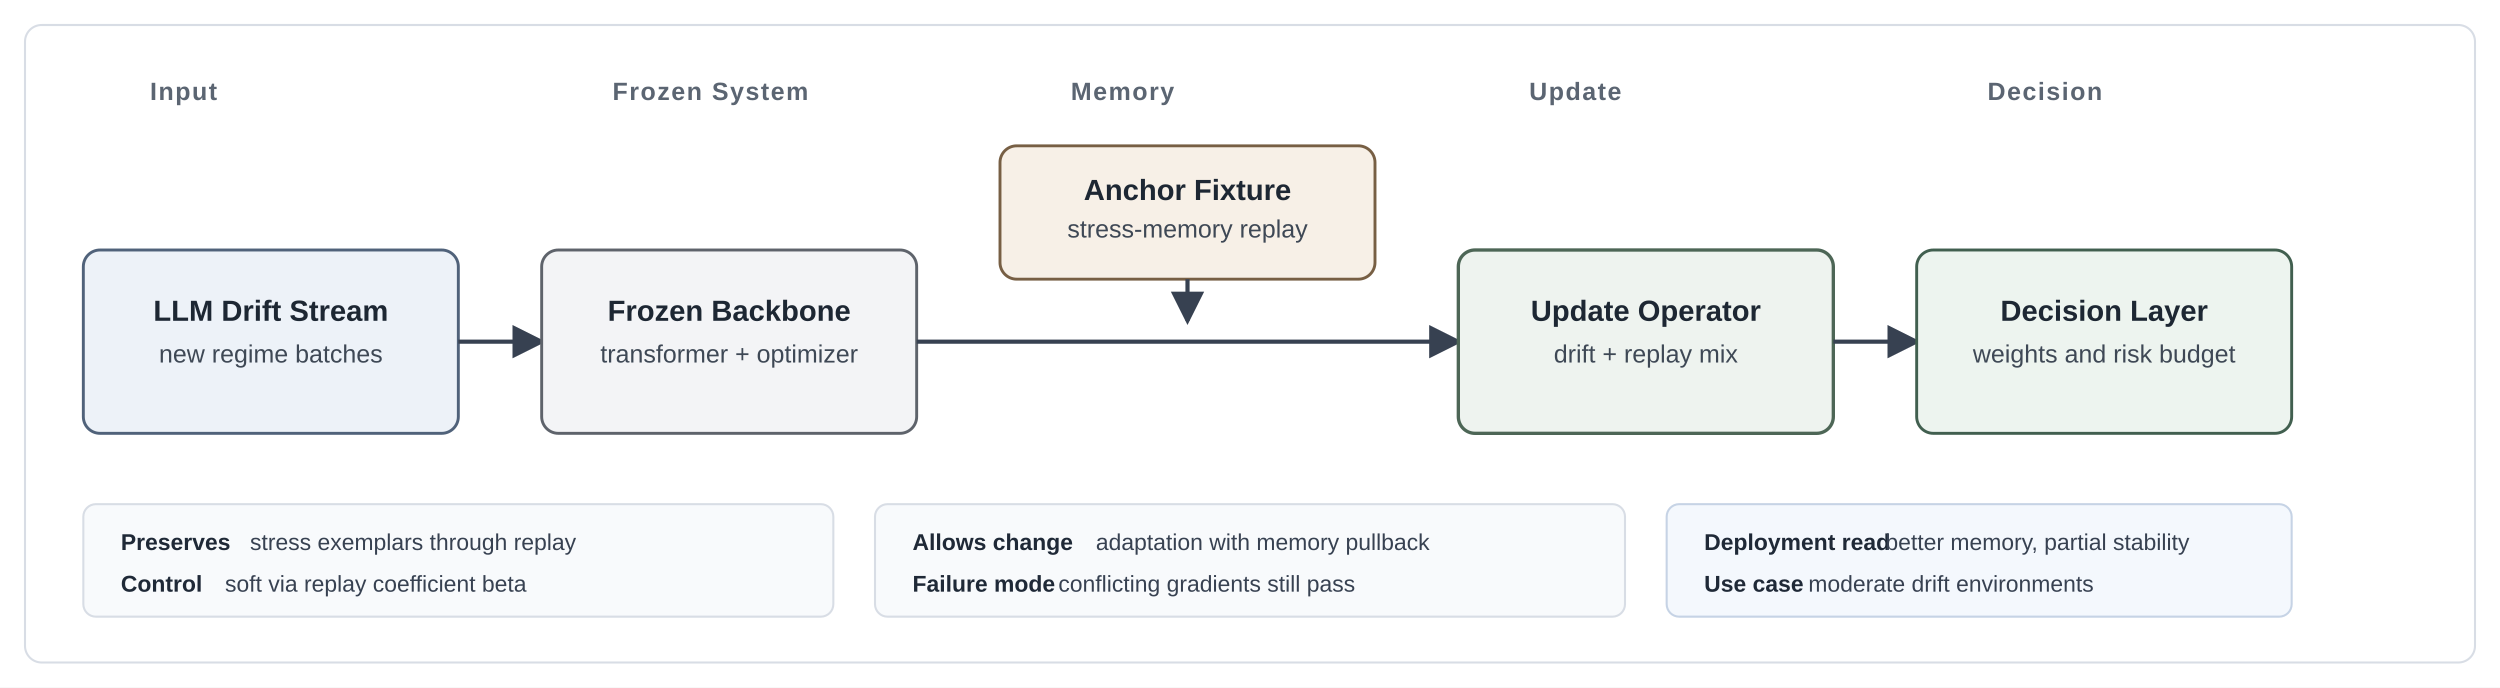
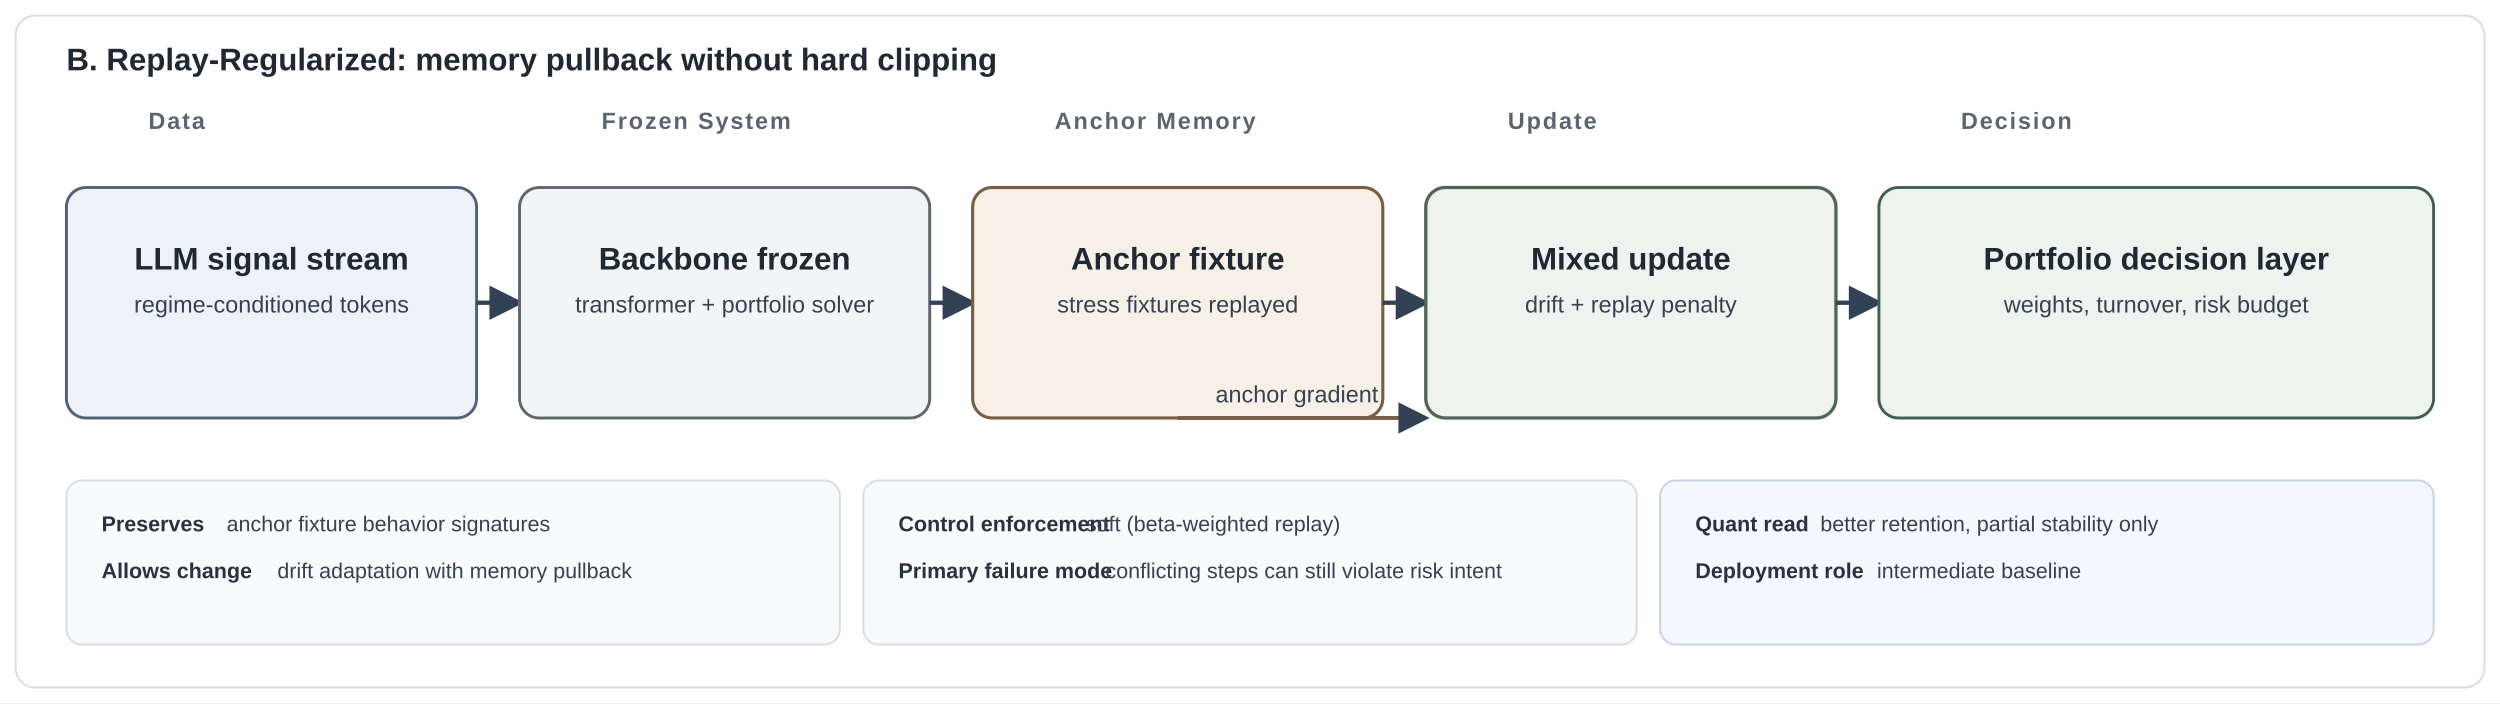
- <svg xmlns="http://www.w3.org/2000/svg" viewBox="0 0 1200 330" role="img" aria-label="Replay strategy pipeline diagram">
+ <svg xmlns="http://www.w3.org/2000/svg" viewBox="0 0 1280 360" role="img" aria-label="Replay strategy pipeline with anchor memory but no hard projection">
  <defs>
    <style>
-       .label { font: 600 12px 'IBM Plex Sans', Arial, sans-serif; letter-spacing: 0.06em; fill: #5b6572; text-transform: uppercase; }
-       .node-title { font: 600 14px 'IBM Plex Sans', Arial, sans-serif; fill: #1d2733; }
-       .node-sub { font: 400 12px 'IBM Plex Sans', Arial, sans-serif; fill: #3e4855; }
-       .tag { font: 600 11px 'IBM Plex Sans', Arial, sans-serif; fill: #1f2937; }
-       .tag-val { font: 400 11px 'IBM Plex Sans', Arial, sans-serif; fill: #374151; }
+       .role { font: 600 12px 'IBM Plex Sans', Arial, sans-serif; letter-spacing: 0.08em; fill: #5b6572; text-transform: uppercase; }
+       .title { font: 600 16px 'IBM Plex Sans', Arial, sans-serif; fill: #1f2933; }
+       .sub { font: 400 12px 'IBM Plex Sans', Arial, sans-serif; fill: #374151; }
+       .chip { font: 600 11px 'IBM Plex Sans', Arial, sans-serif; fill: #293241; }
+       .chipv { font: 400 11px 'IBM Plex Sans', Arial, sans-serif; fill: #374151; }
    </style>
-     <marker id="arr-replay" markerWidth="8" markerHeight="8" refX="7" refY="4" orient="auto">
-       <path d="M0,0 L8,4 L0,8 z" fill="#374151" />
+     <marker id="arr" markerWidth="8" markerHeight="8" refX="7" refY="4" orient="auto">
+       <path d="M0,0 L8,4 L0,8 z" fill="#334155" />
    </marker>
  </defs>
-   <rect x="0" y="0" width="1200" height="330" fill="#ffffff" />
-   <rect x="12" y="12" width="1176" height="306" rx="8" fill="#ffffff" stroke="#d8dde5" />
-   <text x="72" y="48" class="label">Input</text>
-   <text x="294" y="48" class="label">Frozen System</text>
-   <text x="514" y="48" class="label">Memory</text>
-   <text x="734" y="48" class="label">Update</text>
-   <text x="954" y="48" class="label">Decision</text>
-   <rect x="40" y="120" width="180" height="88" rx="8" fill="#edf2f8" stroke="#50627a" stroke-width="1.4" />
-   <text x="130" y="154" text-anchor="middle" class="node-title">LLM Drift Stream</text>
-   <text x="130" y="174" text-anchor="middle" class="node-sub">new regime batches</text>
-   <line x1="220" y1="164" x2="260" y2="164" stroke="#374151" stroke-width="2" marker-end="url(#arr-replay)" />
-   <rect x="260" y="120" width="180" height="88" rx="8" fill="#f3f4f6" stroke="#5e636b" stroke-width="1.4" />
-   <text x="350" y="154" text-anchor="middle" class="node-title">Frozen Backbone</text>
-   <text x="350" y="174" text-anchor="middle" class="node-sub">transformer + optimizer</text>
-   <line x1="440" y1="164" x2="700" y2="164" stroke="#374151" stroke-width="2" marker-end="url(#arr-replay)" />
-   <rect x="480" y="70" width="180" height="64" rx="8" fill="#f7f0e7" stroke="#775f44" stroke-width="1.4" />
-   <text x="570" y="96" text-anchor="middle" class="node-title">Anchor Fixture</text>
-   <text x="570" y="114" text-anchor="middle" class="node-sub">stress-memory replay</text>
-   <line x1="570" y1="134" x2="570" y2="154" stroke="#374151" stroke-width="2" marker-end="url(#arr-replay)" />
-   <rect x="700" y="120" width="180" height="88" rx="8" fill="#eef3ef" stroke="#4d6656" stroke-width="1.6" />
-   <text x="790" y="154" text-anchor="middle" class="node-title">Update Operator</text>
-   <text x="790" y="174" text-anchor="middle" class="node-sub">drift + replay mix</text>
-   <line x1="880" y1="164" x2="920" y2="164" stroke="#374151" stroke-width="2" marker-end="url(#arr-replay)" />
-   <rect x="920" y="120" width="180" height="88" rx="8" fill="#edf4ef" stroke="#415f4f" stroke-width="1.4" />
-   <text x="1010" y="154" text-anchor="middle" class="node-title">Decision Layer</text>
-   <text x="1010" y="174" text-anchor="middle" class="node-sub">weights and risk budget</text>
-   <rect x="40" y="242" width="360" height="54" rx="6" fill="#f8fafc" stroke="#d8dde5" />
-   <text x="58" y="264" class="tag">Preserves</text>
-   <text x="120" y="264" class="tag-val">stress exemplars through replay</text>
-   <text x="58" y="284" class="tag">Control</text>
-   <text x="108" y="284" class="tag-val">soft via replay coefficient beta</text>
-   <rect x="420" y="242" width="360" height="54" rx="6" fill="#f8fafc" stroke="#d8dde5" />
-   <text x="438" y="264" class="tag">Allows change</text>
-   <text x="526" y="264" class="tag-val">adaptation with memory pullback</text>
-   <text x="438" y="284" class="tag">Failure mode</text>
-   <text x="508" y="284" class="tag-val">conflicting gradients still pass</text>
-   <rect x="800" y="242" width="300" height="54" rx="6" fill="#f4f8fd" stroke="#c6d3e5" />
-   <text x="818" y="264" class="tag">Deployment read</text>
-   <text x="905" y="264" class="tag-val">better memory, partial stability</text>
-   <text x="818" y="284" class="tag">Use case</text>
-   <text x="868" y="284" class="tag-val">moderate drift environments</text>
+   <rect width="1280" height="360" fill="#ffffff" />
+   <rect x="8" y="8" width="1264" height="344" rx="10" fill="#ffffff" stroke="#d8dde5" />
+   <text x="34" y="36" class="title">B. Replay-Regularized: memory pullback without hard clipping</text>
+   <text x="76" y="66" class="role">Data</text>
+   <text x="308" y="66" class="role">Frozen System</text>
+   <text x="540" y="66" class="role">Anchor Memory</text>
+   <text x="772" y="66" class="role">Update</text>
+   <text x="1004" y="66" class="role">Decision</text>
+   <rect x="34" y="96" width="210" height="118" rx="10" fill="#edf2f8" stroke="#50627a" stroke-width="1.5" />
+   <text x="139" y="138" text-anchor="middle" class="title" font-size="15">LLM signal stream</text>
+   <text x="139" y="160" text-anchor="middle" class="sub">regime-conditioned tokens</text>
+   <line x1="244" y1="155" x2="266" y2="155" stroke="#334155" stroke-width="2.2" marker-end="url(#arr)" />
+   <rect x="266" y="96" width="210" height="118" rx="10" fill="#f3f4f6" stroke="#5f6670" stroke-width="1.5" />
+   <text x="371" y="138" text-anchor="middle" class="title" font-size="15">Backbone frozen</text>
+   <text x="371" y="160" text-anchor="middle" class="sub">transformer + portfolio solver</text>
+   <line x1="476" y1="155" x2="498" y2="155" stroke="#334155" stroke-width="2.2" marker-end="url(#arr)" />
+   <rect x="498" y="96" width="210" height="118" rx="10" fill="#f7f0e7" stroke="#775f44" stroke-width="1.6" />
+   <text x="603" y="138" text-anchor="middle" class="title" font-size="15">Anchor fixture</text>
+   <text x="603" y="160" text-anchor="middle" class="sub">stress fixtures replayed</text>
+   <line x1="603" y1="214" x2="730" y2="214" stroke="#775f44" stroke-width="2" marker-end="url(#arr)" />
+   <text x="664" y="206" text-anchor="middle" class="sub" fill="#5e4b37">anchor gradient</text>
+   <line x1="708" y1="155" x2="730" y2="155" stroke="#334155" stroke-width="2.2" marker-end="url(#arr)" />
+   <rect x="730" y="96" width="210" height="118" rx="10" fill="#eef3ef" stroke="#4d6656" stroke-width="1.7" />
+   <text x="835" y="138" text-anchor="middle" class="title" font-size="15">Mixed update</text>
+   <text x="835" y="160" text-anchor="middle" class="sub">drift + replay penalty</text>
+   <line x1="940" y1="155" x2="962" y2="155" stroke="#334155" stroke-width="2.2" marker-end="url(#arr)" />
+   <rect x="962" y="96" width="284" height="118" rx="10" fill="#edf4ef" stroke="#415f4f" stroke-width="1.5" />
+   <text x="1104" y="138" text-anchor="middle" class="title" font-size="15">Portfolio decision layer</text>
+   <text x="1104" y="160" text-anchor="middle" class="sub">weights, turnover, risk budget</text>
+   <rect x="34" y="246" width="396" height="84" rx="8" fill="#f8fafc" stroke="#d8dde5" />
+   <text x="52" y="272" class="chip">Preserves</text>
+   <text x="116" y="272" class="chipv">anchor fixture behavior signatures</text>
+   <text x="52" y="296" class="chip">Allows change</text>
+   <text x="142" y="296" class="chipv">drift adaptation with memory pullback</text>
+   <rect x="442" y="246" width="396" height="84" rx="8" fill="#f8fafc" stroke="#d8dde5" />
+   <text x="460" y="272" class="chip">Control enforcement</text>
+   <text x="556" y="272" class="chipv">soft (beta-weighted replay)</text>
+   <text x="460" y="296" class="chip">Primary failure mode</text>
+   <text x="566" y="296" class="chipv">conflicting steps can still violate risk intent</text>
+   <rect x="850" y="246" width="396" height="84" rx="8" fill="#f4f8fd" stroke="#c6d3e5" />
+   <text x="868" y="272" class="chip">Quant read</text>
+   <text x="932" y="272" class="chipv">better retention, partial stability only</text>
+   <text x="868" y="296" class="chip">Deployment role</text>
+   <text x="961" y="296" class="chipv">intermediate baseline</text>
</svg>
